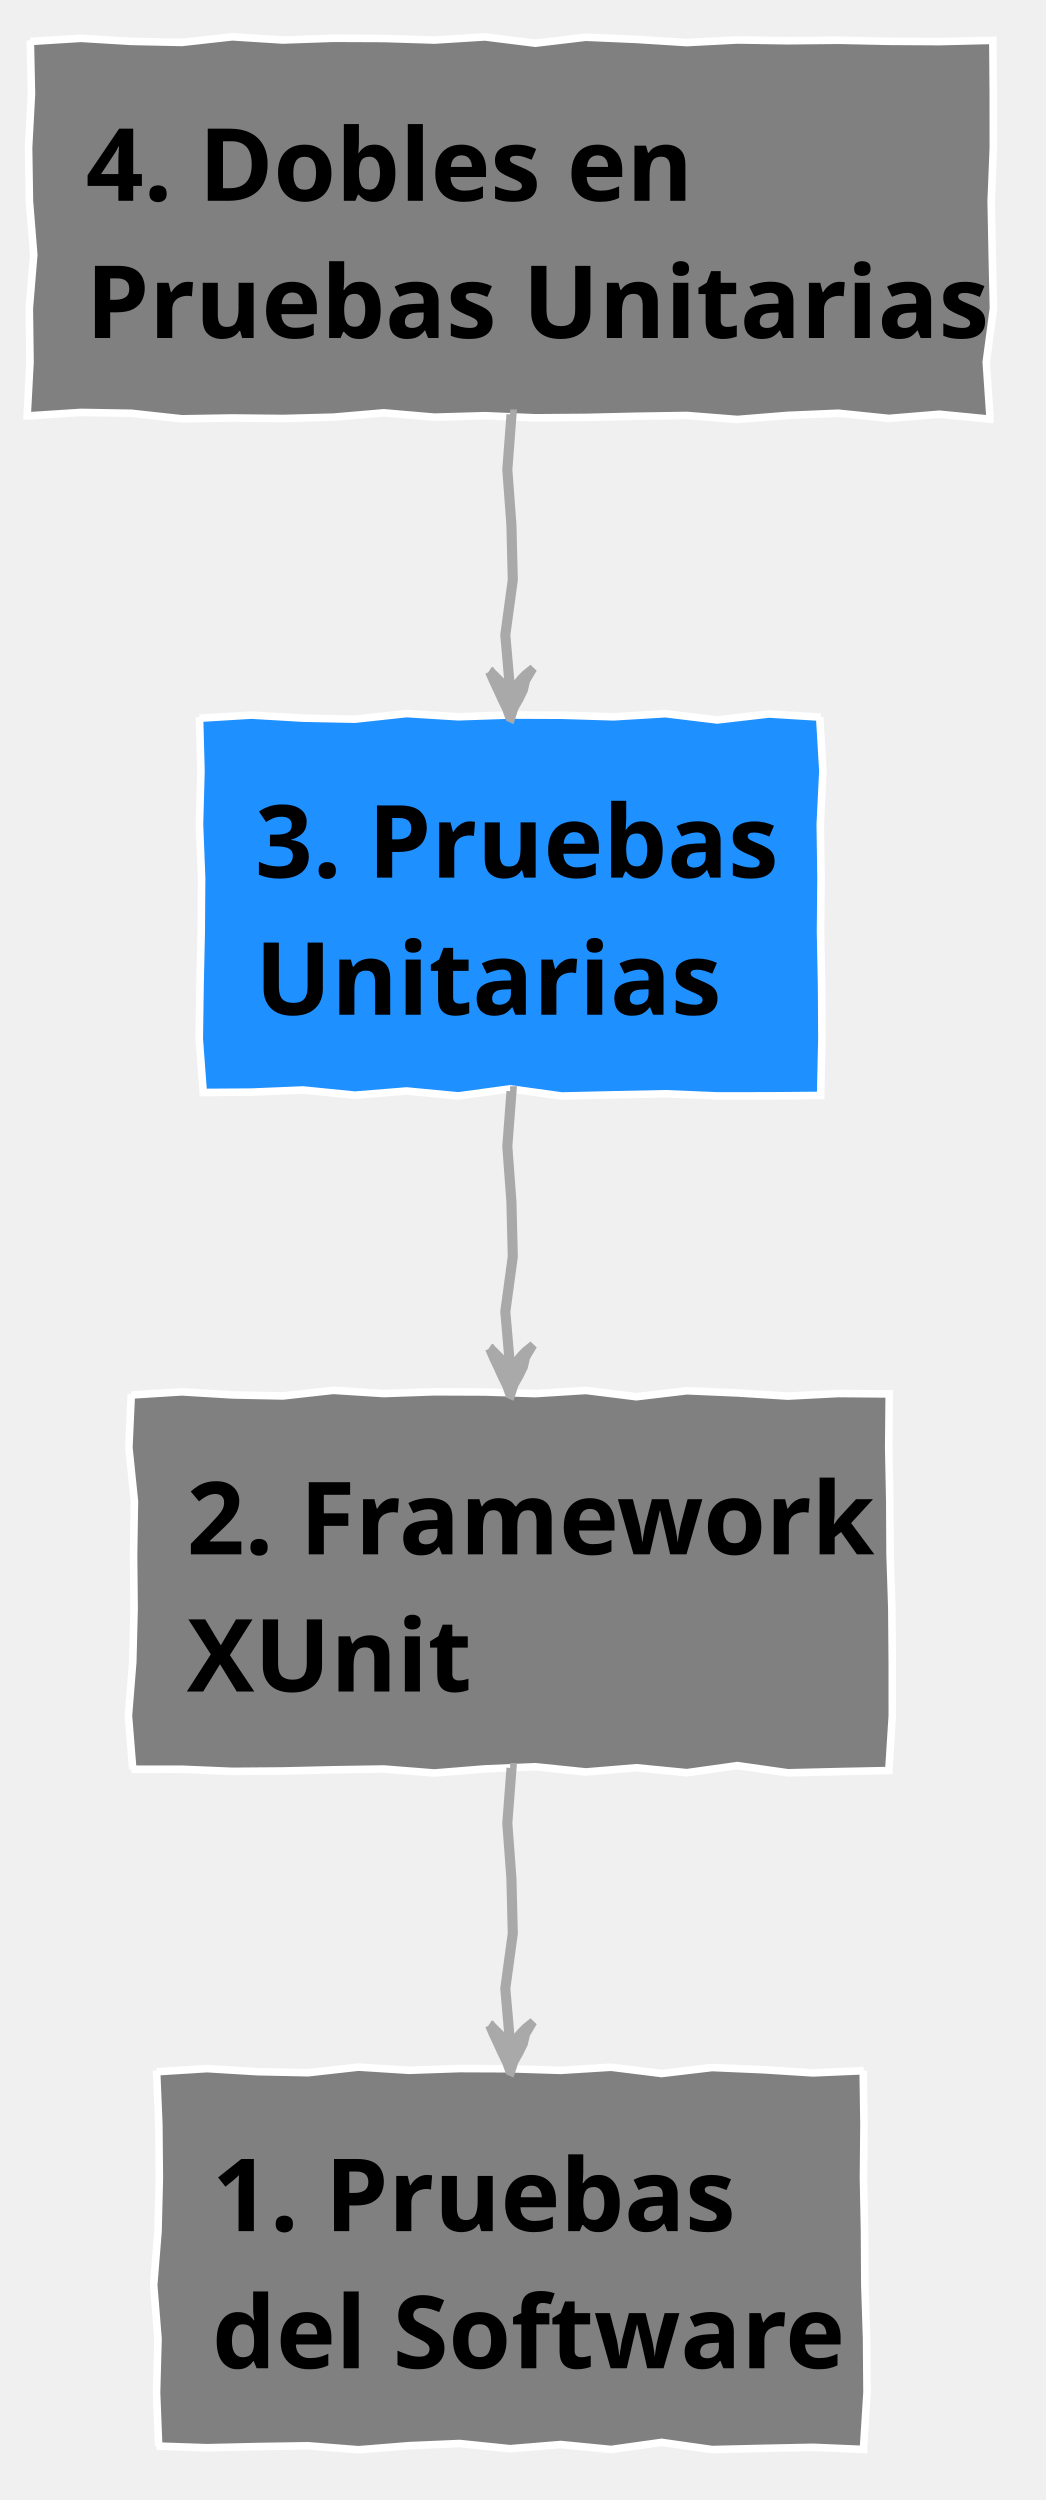
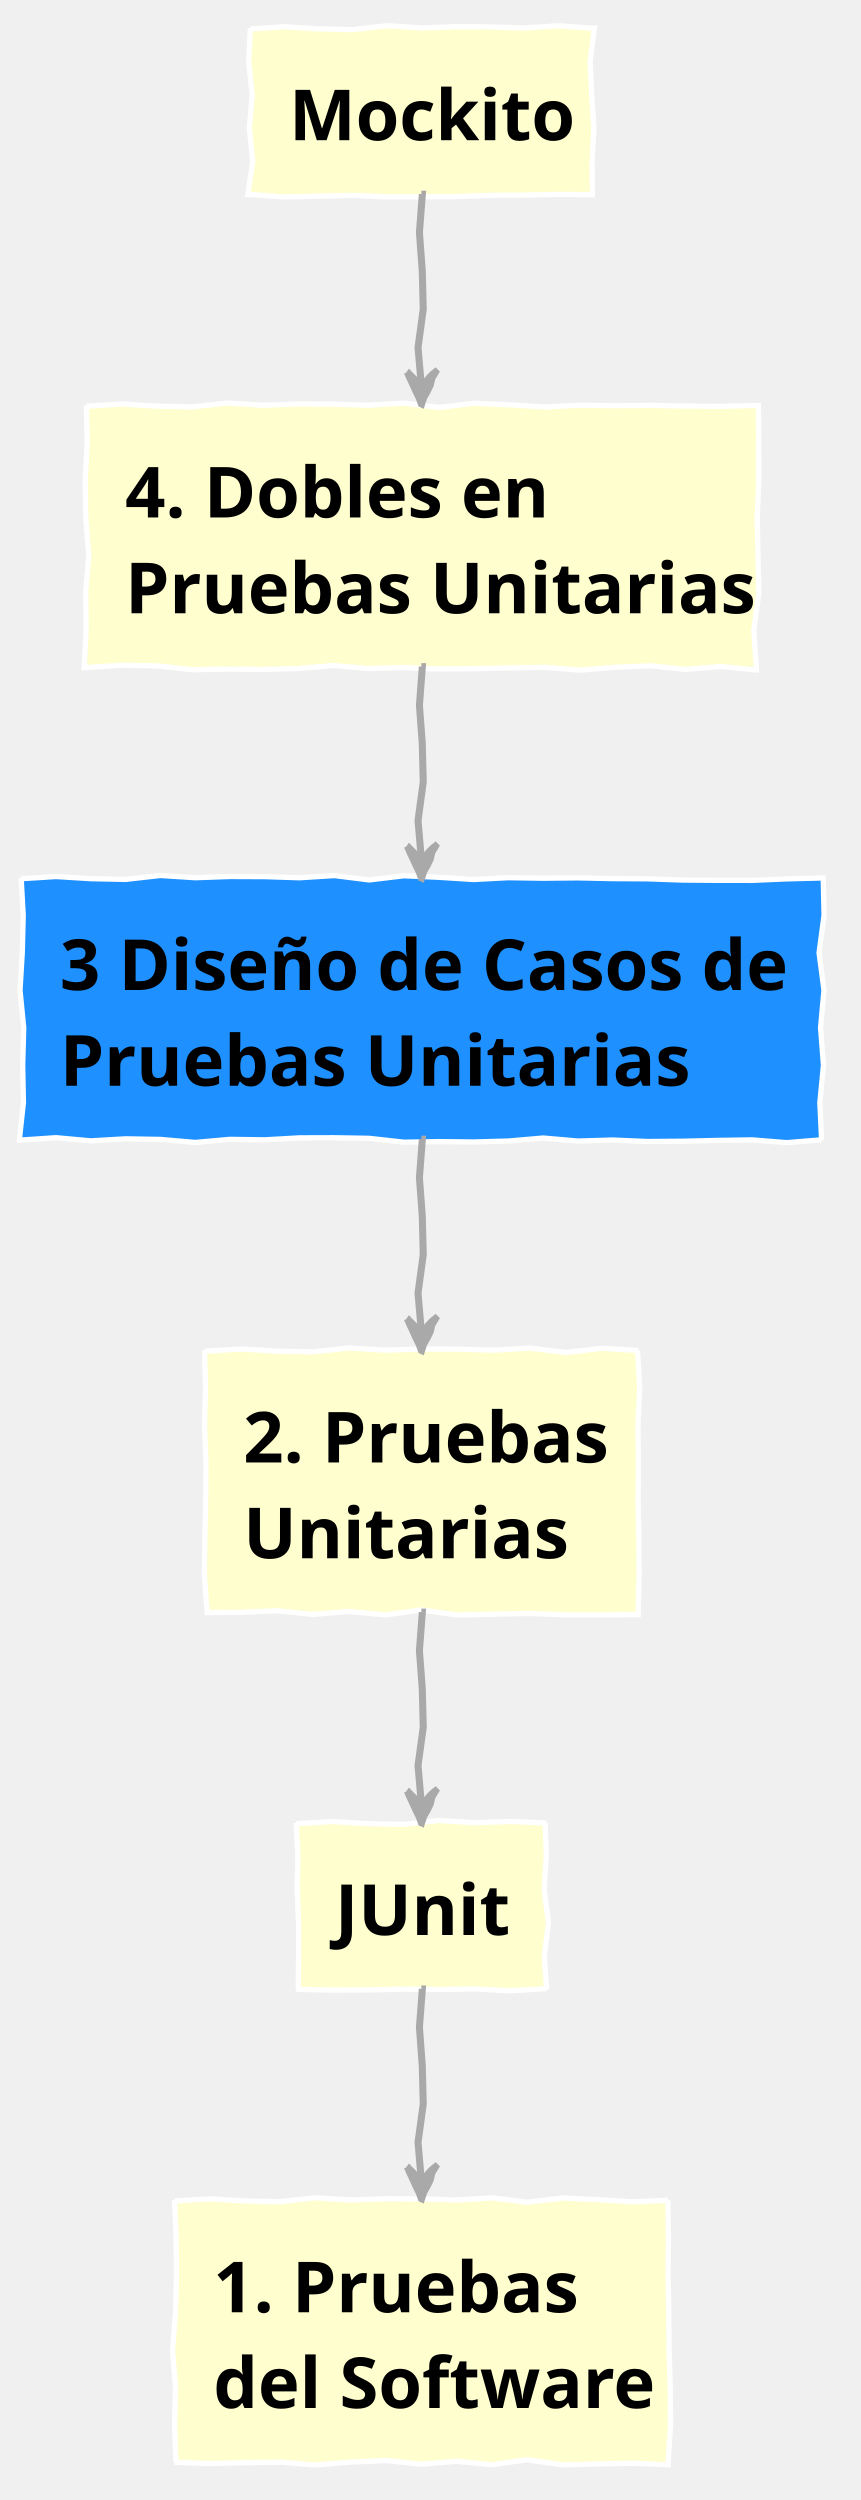
- <svg xmlns="http://www.w3.org/2000/svg" contentScriptType="application/ecmascript" contentStyleType="text/css" height="495px" preserveAspectRatio="none" style="width:207px;height:495px;background:#222222;" version="1.1" viewBox="0 0 207 495" width="207px" zoomAndPan="magnify">
+ <svg xmlns="http://www.w3.org/2000/svg" contentScriptType="application/ecmascript" contentStyleType="text/css" height="709px" preserveAspectRatio="none" style="width:244px;height:709px;background:#222222;" version="1.1" viewBox="0 0 244 709" width="244px" zoomAndPan="magnify">
  <defs />
  <g>
-     <polygon fill="#808080" points="6,8,6,8.21,16,7.586,26,8.193,36,8.4,46,7.287,56,7.922,66,7.574,76,7.617,86,7.932,96,7.309,106,8.554,116,7.37,126,7.802,136,8.432,146,7.914,156,8.068,166,7.968,176,8.178,186,8.239,196,8,196.586,8,196.671,18.616,196.679,29.232,196.255,39.848,196.464,50.464,196.702,61.08,195.279,71.696,196,82.312,196,82.991,186,82.016,176,82.846,166,81.817,156,82.244,146,83.054,136,82.264,126,82.418,116,82.651,106,82.729,96,82.309,86,82.6,76,81.74,66,82.597,56,82.861,46,82.757,36,82.925,26,81.829,16,81.66,6,82.312,5.379,82.312,5.941,71.696,5.803,61.08,6.681,50.464,5.825,39.848,5.657,29.232,6.228,18.616,6,8" style="stroke: #FFFFFF; stroke-width: 1.5;" />
-     <text fill="#000000" font-family="sans-serif" font-size="20" font-weight="bold" lengthAdjust="spacingAndGlyphs" textLength="117" x="17" y="39.762">4. Dobles en</text>
-     <text fill="#000000" font-family="sans-serif" font-size="20" font-weight="bold" lengthAdjust="spacingAndGlyphs" textLength="168" x="17" y="66.918">Pruebas Unitarias</text>
-     <polygon fill="#1E90FF" points="39.5,142,39.5,142.21,49.75,141.586,60,142.193,70.25,142.4,80.5,141.287,90.75,141.922,101,141.573,111.25,141.617,121.5,141.932,131.75,141.309,142,142.554,152.25,141.37,162.5,142,162.302,142,162.932,152.616,162.414,163.232,162.568,173.848,162.468,184.464,162.679,195.08,162.739,205.696,162.5,216.312,162.5,216.898,152.25,216.984,142,216.992,131.75,216.567,121.5,216.776,111.25,217.015,101,215.591,90.75,216.991,80.5,216.016,70.25,216.846,60,215.817,49.75,216.244,39.5,216.312,40.242,216.312,39.451,205.696,39.605,195.08,39.839,184.464,39.916,173.848,39.496,163.232,39.787,152.616,39.5,142" style="stroke: #FFFFFF; stroke-width: 1.5;" />
-     <text fill="#000000" font-family="sans-serif" font-size="20" font-weight="bold" lengthAdjust="spacingAndGlyphs" textLength="101" x="50.5" y="173.762">3. Pruebas</text>
-     <text fill="#000000" font-family="sans-serif" font-size="20" font-weight="bold" lengthAdjust="spacingAndGlyphs" textLength="84" x="50.5" y="200.918">Unitarias</text>
-     <polygon fill="#808080" points="26,276,26,276.21,36,275.586,46,276.193,56,276.4,66,275.287,76,275.922,86,275.574,96,275.616,106,275.932,116,275.309,126,276.554,136,275.37,146,275.802,156,276.432,166,275.914,176,276,176.068,276,175.968,286.616,176.179,297.232,176.239,307.848,176.586,318.464,176.671,329.08,176.679,339.696,176,350.312,176,350.567,166,350.776,156,351.015,146,349.591,136,350.991,126,350.016,116,350.846,106,349.817,96,350.244,86,351.054,76,350.264,66,350.418,56,350.651,46,350.729,36,350.309,26,350.312,26.287,350.312,25.428,339.696,26.284,329.08,26.548,318.464,26.445,307.848,26.613,297.232,25.517,286.616,26,276" style="stroke: #FFFFFF; stroke-width: 1.5;" />
-     <text fill="#000000" font-family="sans-serif" font-size="20" font-weight="bold" lengthAdjust="spacingAndGlyphs" textLength="128" x="37" y="307.762">2. Framework</text>
-     <text fill="#000000" font-family="sans-serif" font-size="20" font-weight="bold" lengthAdjust="spacingAndGlyphs" textLength="51" x="37" y="334.918">XUnit</text>
-     <polygon fill="#808080" points="31,410,31,410.21,41,409.586,51,410.193,61,410.4,71,409.287,81,409.922,91,409.574,101,409.616,111,409.932,121,409.309,131,410.554,141,409.37,151,409.802,161,410.432,171,410,170.914,410,171.068,420.616,170.968,431.232,171.179,441.848,171.239,452.464,171.586,463.08,171.671,473.696,171,484.312,171,484.992,161,484.567,151,484.776,141,485.015,131,483.591,121,484.991,111,484.016,101,484.846,91,483.817,81,484.244,71,485.054,61,484.264,51,484.418,41,484.651,31,484.312,31.416,484.312,30.996,473.696,31.287,463.08,30.428,452.464,31.284,441.848,31.548,431.232,31.445,420.616,31,410" style="stroke: #FFFFFF; stroke-width: 1.5;" />
-     <text fill="#000000" font-family="sans-serif" font-size="20" font-weight="bold" lengthAdjust="spacingAndGlyphs" textLength="101" x="42" y="441.762">1. Pruebas</text>
-     <text fill="#000000" font-family="sans-serif" font-size="20" font-weight="bold" lengthAdjust="spacingAndGlyphs" textLength="118" x="42" y="468.918">del Software</text>
-     <path d="M101,82.07 L101.28,82.07 L100.448,92.984 L101.258,103.898 L101.533,114.812 L100.049,125.726 L101,136.64 " fill="none" style="stroke: #A9A9A9; stroke-width: 2.0;" />
-     <polygon fill="#A9A9A9" points="101,141.97,101.064,141.999,101.674,140.114,102.659,138.396,103.522,136.624,103.983,134.673,105,132.97,104.982,132.952,104.1,133.669,103.31,134.48,102.584,135.354,101.637,136.007,101,136.97,101.13,137.101,100.051,136.021,99.353,135.323,98.702,134.672,97.78,133.75,97,132.97,97.021,132.979,97.79,134.766,98.654,136.594,99.473,138.402,100.378,140.249,101,141.97" style="stroke: #A9A9A9; stroke-width: 2.0;" />
-     <path d="M101,216.07 L101.28,216.07 L100.448,226.984 L101.258,237.898 L101.533,248.812 L100.049,259.726 L101,270.64 " fill="none" style="stroke: #A9A9A9; stroke-width: 2.0;" />
-     <polygon fill="#A9A9A9" points="101,275.97,101.064,275.998,101.674,274.114,102.659,272.396,103.522,270.624,103.983,268.673,105,266.97,104.982,266.952,104.1,267.67,103.31,268.48,102.584,269.354,101.637,270.007,101,270.97,101.13,271.101,100.051,270.021,99.353,269.323,98.702,268.672,97.78,267.75,97,266.97,97.021,266.979,97.79,268.766,98.654,270.594,99.473,272.402,100.378,274.249,101,275.97" style="stroke: #A9A9A9; stroke-width: 2.0;" />
-     <path d="M101,350.07 L101.28,350.07 L100.448,360.984 L101.258,371.898 L101.533,382.812 L100.049,393.726 L101,404.64 " fill="none" style="stroke: #A9A9A9; stroke-width: 2.0;" />
-     <polygon fill="#A9A9A9" points="101,409.97,101.064,409.998,101.674,408.114,102.659,406.396,103.522,404.624,103.983,402.673,105,400.97,104.982,400.952,104.1,401.67,103.31,402.48,102.584,403.354,101.637,404.007,101,404.97,101.13,405.101,100.051,404.021,99.353,403.323,98.702,402.672,97.78,401.75,97,400.97,97.021,400.979,97.79,402.766,98.654,404.594,99.473,406.402,100.378,408.249,101,409.97" style="stroke: #A9A9A9; stroke-width: 2.0;" />
+     <polygon fill="#FEFECE" points="71,8,71,8.21,80.7,7.586,90.4,8.193,100.1,8.4,109.8,7.287,119.5,7.922,129.2,7.574,138.9,7.617,148.6,7.932,158.3,7.309,168,8,168.554,8,167.37,17.431,167.802,26.863,168.432,36.294,167.914,45.725,168,55.156,168,55.224,158.3,55.124,148.6,55.335,138.9,55.395,129.2,55.742,119.5,55.827,109.8,55.836,100.1,55.411,90.4,55.62,80.7,55.858,71,55.156,70.279,55.156,71.678,45.725,70.704,36.294,71.534,26.863,70.505,17.431,71,8" style="stroke: #FFFFFF; stroke-width: 1.5;" />
+     <text fill="#000000" font-family="sans-serif" font-size="20" font-weight="bold" lengthAdjust="spacingAndGlyphs" textLength="75" x="82" y="39.762">Mockito</text>
+     <polygon fill="#FEFECE" points="24.5,115,24.5,115.21,34.5,114.586,44.5,115.193,54.5,115.4,64.5,114.287,74.5,114.922,84.5,114.573,94.5,114.617,104.5,114.932,114.5,114.309,124.5,115.554,134.5,114.37,144.5,114.802,154.5,115.432,164.5,114.914,174.5,115.068,184.5,114.968,194.5,115.178,204.5,115.239,214.5,115,215.086,115,215.171,125.616,215.179,136.232,214.755,146.848,214.964,157.464,215.202,168.08,213.779,178.696,214.5,189.312,214.5,189.991,204.5,189.016,194.5,189.846,184.5,188.817,174.5,189.244,164.5,190.054,154.5,189.264,144.5,189.418,134.5,189.651,124.5,189.729,114.5,189.309,104.5,189.6,94.5,188.74,84.5,189.597,74.5,189.861,64.5,189.757,54.5,189.925,44.5,188.829,34.5,188.66,24.5,189.312,23.879,189.312,24.441,178.696,24.303,168.08,25.181,157.464,24.325,146.848,24.157,136.232,24.728,125.616,24.5,115" style="stroke: #FFFFFF; stroke-width: 1.5;" />
+     <text fill="#000000" font-family="sans-serif" font-size="20" font-weight="bold" lengthAdjust="spacingAndGlyphs" textLength="117" x="35.5" y="146.762">4. Dobles en</text>
+     <text fill="#000000" font-family="sans-serif" font-size="20" font-weight="bold" lengthAdjust="spacingAndGlyphs" textLength="168" x="35.5" y="173.918">Pruebas Unitarias</text>
+     <polygon fill="#1E90FF" points="6,249,6,249.21,15.87,248.586,25.739,249.193,35.609,249.4,45.478,248.287,55.348,248.922,65.217,248.573,75.087,248.617,84.957,248.932,94.826,248.309,104.696,249.554,114.565,248.37,124.435,248.802,134.304,249.432,144.174,248.914,154.043,249.068,163.913,248.968,173.783,249.179,183.652,249.239,193.522,249.586,203.391,249.671,213.261,249.679,223.13,249.255,233,249,233.464,249,233.702,259.616,232.279,270.232,233.679,280.848,232.703,291.464,233.534,302.08,232.505,312.696,233,323.312,233,323.244,223.13,324.054,213.261,323.264,203.391,323.418,193.522,323.651,183.652,323.729,173.783,323.309,163.913,323.6,154.043,322.74,144.174,323.597,134.304,323.861,124.435,323.757,114.565,323.925,104.696,322.829,94.826,322.66,84.957,322.691,75.087,323.254,65.217,323.116,55.348,323.994,45.478,323.138,35.609,322.969,25.739,323.541,15.87,322.646,6,323.312,5.481,323.312,6.649,312.696,6.436,302.08,6.734,291.464,5.678,280.848,6.319,270.232,6.59,259.616,6,249" style="stroke: #FFFFFF; stroke-width: 1.5;" />
+     <text fill="#000000" font-family="sans-serif" font-size="20" font-weight="bold" lengthAdjust="spacingAndGlyphs" textLength="205" x="17" y="280.762">3 Diseño de Casos de</text>
+     <text fill="#000000" font-family="sans-serif" font-size="20" font-weight="bold" lengthAdjust="spacingAndGlyphs" textLength="168" x="17" y="307.918">Pruebas Unitarias</text>
+     <polygon fill="#FEFECE" points="58,383,58,383.21,68.25,382.586,78.5,383.193,88.75,383.4,99,382.287,109.25,382.922,119.5,382.574,129.75,382.616,140,382.932,150.25,382.309,160.5,383.554,170.75,382.37,181,383,180.802,383,181.432,393.616,180.914,404.232,181.068,414.848,180.968,425.464,181.179,436.08,181.239,446.696,181,457.312,181,457.898,170.75,457.984,160.5,457.992,150.25,457.567,140,457.776,129.75,458.015,119.5,456.591,109.25,457.991,99,457.016,88.75,457.846,78.5,456.817,68.25,457.244,58,457.312,58.742,457.312,57.951,446.696,58.105,436.08,58.339,425.464,58.416,414.848,57.996,404.232,58.287,393.616,58,383" style="stroke: #FFFFFF; stroke-width: 1.5;" />
+     <text fill="#000000" font-family="sans-serif" font-size="20" font-weight="bold" lengthAdjust="spacingAndGlyphs" textLength="101" x="69" y="414.762">2. Pruebas</text>
+     <text fill="#000000" font-family="sans-serif" font-size="20" font-weight="bold" lengthAdjust="spacingAndGlyphs" textLength="84" x="69" y="441.918">Unitarias</text>
+     <polygon fill="#FEFECE" points="84,517,84,517.21,94.143,516.586,104.286,517.193,114.429,517.4,124.571,516.287,134.714,516.922,144.857,516.573,155,517,154.617,517,154.932,526.431,154.309,535.862,155.554,545.294,154.37,554.725,155,564.156,155,563.958,144.857,564.588,134.714,564.071,124.571,564.225,114.429,564.124,104.286,564.335,94.143,564.395,84,564.156,84.586,564.156,84.671,554.725,84.679,545.294,84.255,535.862,84.464,526.431,84,517" style="stroke: #FFFFFF; stroke-width: 1.5;" />
+     <text fill="#000000" font-family="sans-serif" font-size="20" font-weight="bold" lengthAdjust="spacingAndGlyphs" textLength="49" x="95" y="548.762">JUnit</text>
+     <polygon fill="#FEFECE" points="49.5,624,49.5,624.21,59.5,623.586,69.5,624.193,79.5,624.4,89.5,623.287,99.5,623.922,109.5,623.573,119.5,623.616,129.5,623.932,139.5,623.309,149.5,624.554,159.5,623.37,169.5,623.802,179.5,624.432,189.5,624,189.414,624,189.568,634.616,189.468,645.232,189.679,655.848,189.739,666.464,190.086,677.08,190.171,687.696,189.5,698.312,189.5,698.992,179.5,698.567,169.5,698.776,159.5,699.015,149.5,697.591,139.5,698.991,129.5,698.016,119.5,698.846,109.5,697.817,99.5,698.244,89.5,699.054,79.5,698.264,69.5,698.418,59.5,698.651,49.5,698.312,49.916,698.312,49.496,687.696,49.787,677.08,48.928,666.464,49.784,655.848,50.048,645.232,49.944,634.616,49.5,624" style="stroke: #FFFFFF; stroke-width: 1.5;" />
+     <text fill="#000000" font-family="sans-serif" font-size="20" font-weight="bold" lengthAdjust="spacingAndGlyphs" textLength="101" x="60.5" y="655.762">1. Pruebas</text>
+     <text fill="#000000" font-family="sans-serif" font-size="20" font-weight="bold" lengthAdjust="spacingAndGlyphs" textLength="118" x="60.5" y="682.918">del Software</text>
+     <path d="M119.5,55.07 L119.78,55.07 L118.948,65.946 L119.758,76.822 L120.033,87.698 L118.549,98.574 L119.5,109.45 " fill="none" style="stroke: #A9A9A9; stroke-width: 2.0;" />
+     <polygon fill="#A9A9A9" points="119.5,114.54,119.564,114.569,120.174,112.684,121.159,110.966,122.022,109.194,122.483,107.243,123.5,105.54,123.482,105.522,122.6,106.24,121.81,107.05,121.084,107.924,120.137,108.577,119.5,109.54,119.63,109.671,118.551,108.591,117.853,107.893,117.202,107.242,116.28,106.32,115.5,105.54,115.521,105.549,116.29,107.336,117.154,109.164,117.973,110.972,118.878,112.819,119.5,114.54" style="stroke: #A9A9A9; stroke-width: 2.0;" />
+     <path d="M119.5,189.07 L119.78,189.07 L118.948,199.984 L119.758,210.898 L120.033,221.812 L118.549,232.726 L119.5,243.64 " fill="none" style="stroke: #A9A9A9; stroke-width: 2.0;" />
+     <polygon fill="#A9A9A9" points="119.5,248.97,119.564,248.999,120.174,247.114,121.159,245.396,122.022,243.624,122.483,241.673,123.5,239.97,123.482,239.952,122.6,240.669,121.81,241.48,121.084,242.354,120.137,243.007,119.5,243.97,119.63,244.101,118.551,243.021,117.853,242.323,117.202,241.672,116.28,240.75,115.5,239.97,115.521,239.979,116.29,241.766,117.154,243.594,117.973,245.402,118.878,247.249,119.5,248.97" style="stroke: #A9A9A9; stroke-width: 2.0;" />
+     <path d="M119.5,323.07 L119.78,323.07 L118.948,333.984 L119.758,344.898 L120.033,355.812 L118.549,366.726 L119.5,377.64 " fill="none" style="stroke: #A9A9A9; stroke-width: 2.0;" />
+     <polygon fill="#A9A9A9" points="119.5,382.97,119.564,382.998,120.174,381.114,121.159,379.396,122.022,377.624,122.483,375.673,123.5,373.97,123.482,373.952,122.6,374.67,121.81,375.48,121.084,376.354,120.137,377.007,119.5,377.97,119.63,378.101,118.551,377.021,117.853,376.323,117.202,375.672,116.28,374.75,115.5,373.97,115.521,373.979,116.29,375.766,117.154,377.594,117.973,379.402,118.878,381.249,119.5,382.97" style="stroke: #A9A9A9; stroke-width: 2.0;" />
+     <path d="M119.5,457.2 L119.78,457.2 L118.948,468.08 L119.758,478.96 L120.033,489.84 L118.549,500.72 L119.5,511.6 " fill="none" style="stroke: #A9A9A9; stroke-width: 2.0;" />
+     <polygon fill="#A9A9A9" points="119.5,516.93,119.564,516.958,120.174,515.074,121.159,513.356,122.022,511.584,122.483,509.633,123.5,507.93,123.482,507.912,122.6,508.63,121.81,509.44,121.084,510.314,120.137,510.967,119.5,511.93,119.63,512.061,118.551,510.981,117.853,510.283,117.202,509.632,116.28,508.71,115.5,507.93,115.521,507.939,116.29,509.726,117.154,511.554,117.973,513.362,118.878,515.209,119.5,516.93" style="stroke: #A9A9A9; stroke-width: 2.0;" />
+     <path d="M119.5,564.07 L119.78,564.07 L118.948,574.946 L119.758,585.822 L120.033,596.698 L118.549,607.574 L119.5,618.45 " fill="none" style="stroke: #A9A9A9; stroke-width: 2.0;" />
+     <polygon fill="#A9A9A9" points="119.5,623.54,119.564,623.568,120.174,621.684,121.159,619.966,122.022,618.194,122.483,616.243,123.5,614.54,123.482,614.522,122.6,615.24,121.81,616.05,121.084,616.924,120.137,617.577,119.5,618.54,119.63,618.67,118.551,617.591,117.853,616.893,117.202,616.242,116.28,615.32,115.5,614.54,115.521,614.549,116.29,616.336,117.154,618.164,117.973,619.972,118.878,621.819,119.5,623.54" style="stroke: #A9A9A9; stroke-width: 2.0;" />
  </g>
</svg>
